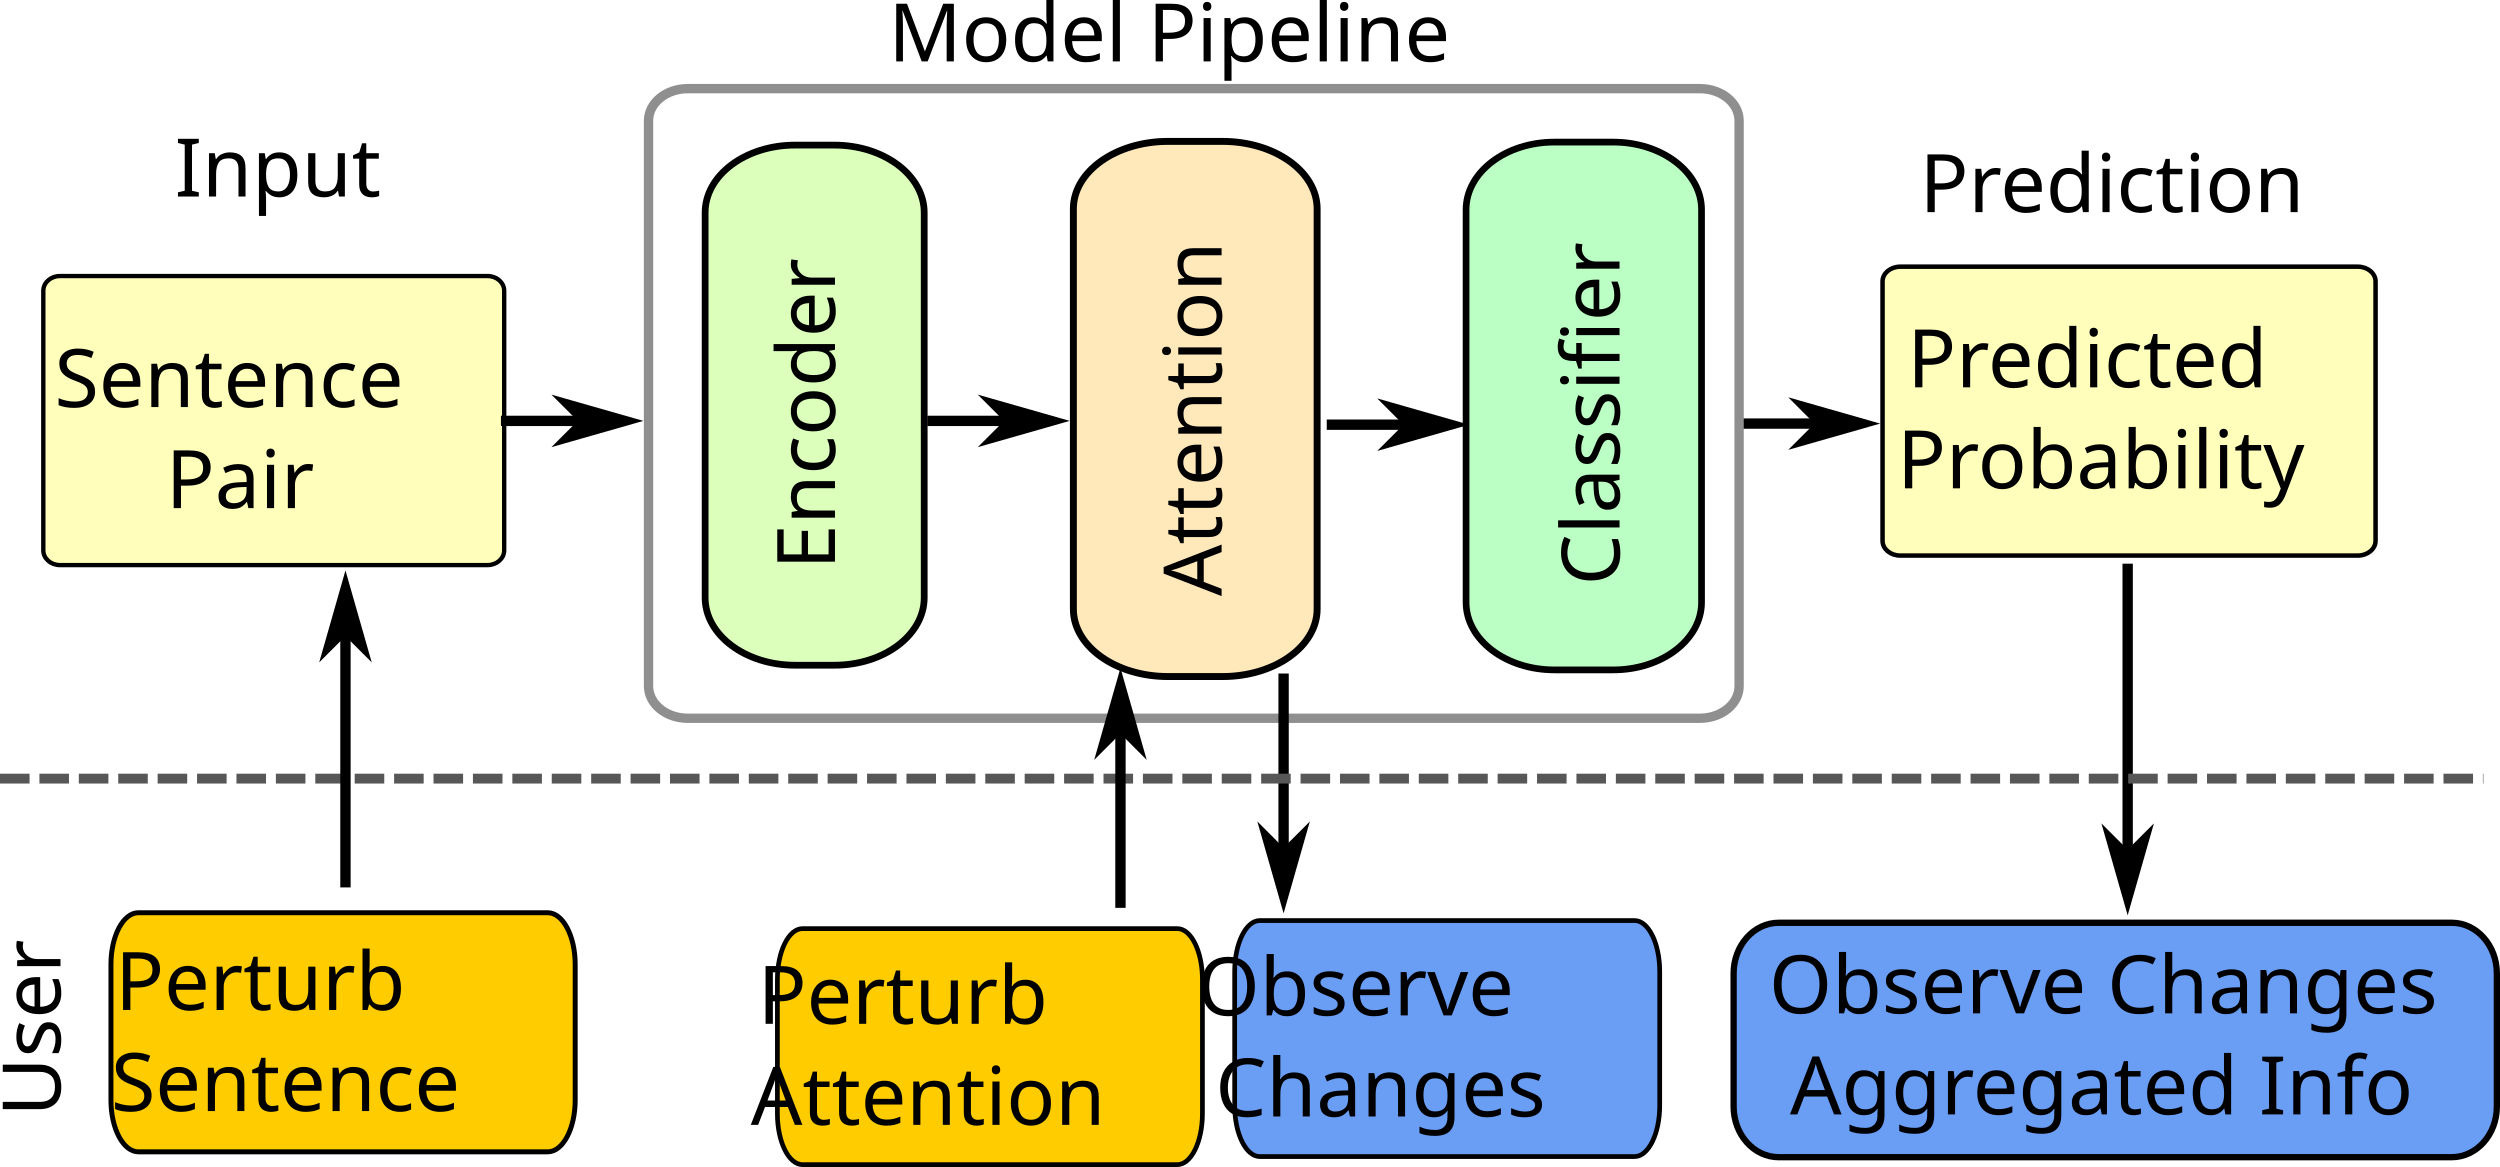
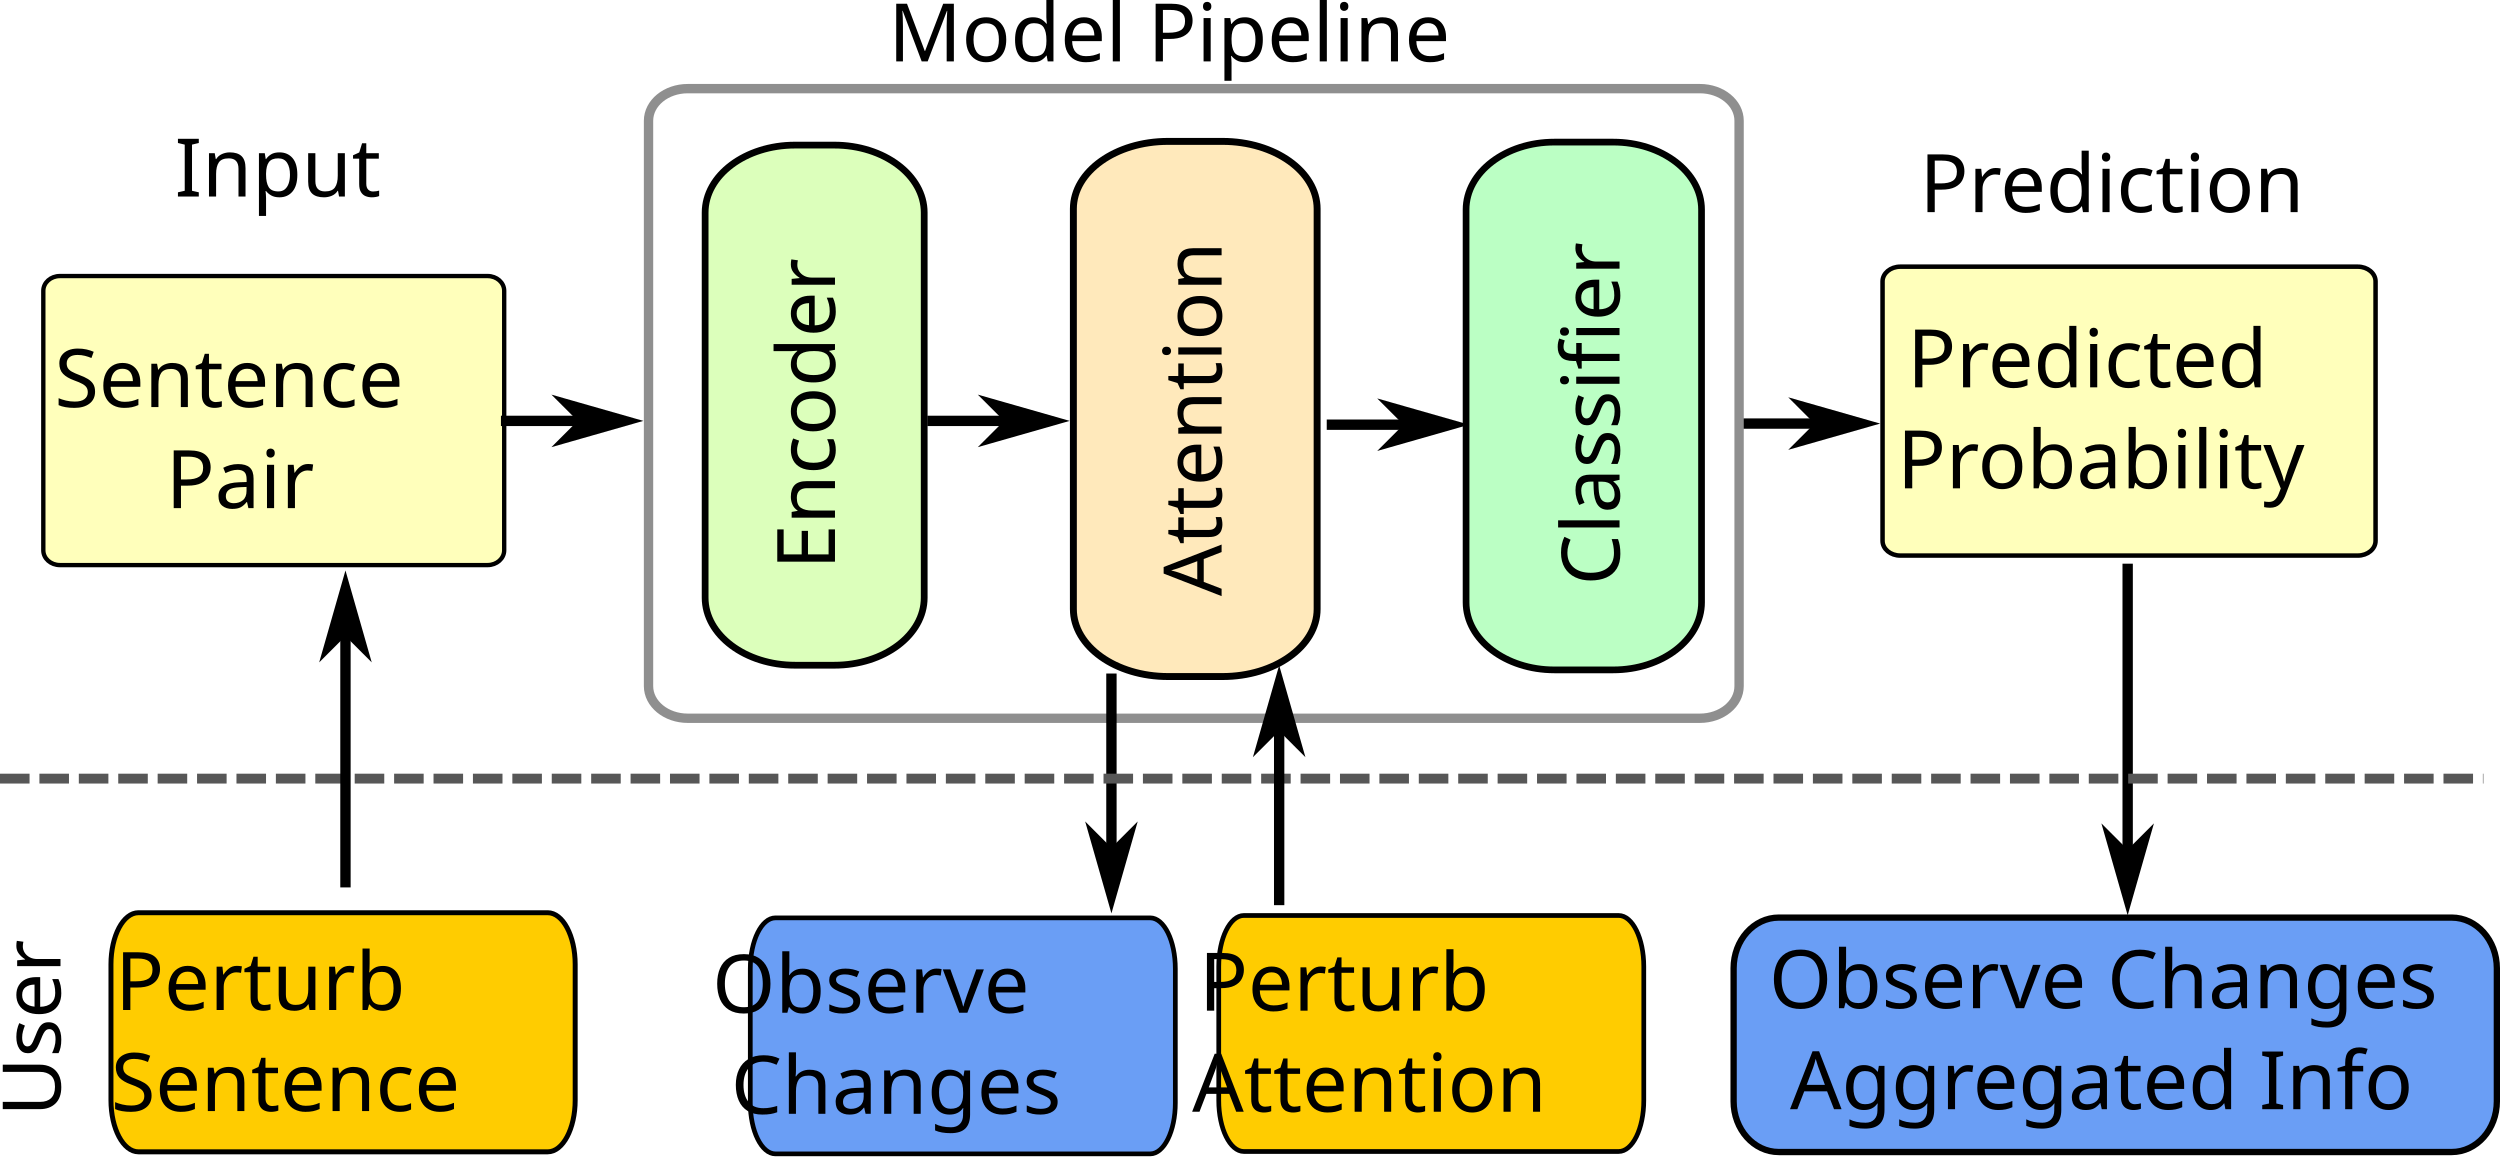
- <svg xmlns="http://www.w3.org/2000/svg" width="545.507mm" height="254.641mm" viewBox="0 0 1932.897 902.272" id="svg2" version="1.1">
+ <svg xmlns="http://www.w3.org/2000/svg" width="545.507mm" height="252.293mm" viewBox="0 0 1932.897 893.953" id="svg2" version="1.1">
  <defs id="defs4">
    <marker orient="auto" refY="0" refX="0" id="marker4225" style="overflow:visible">
      <path id="path4227" d="M 0,0 5,-5 -12.5,0 5,5 0,0 Z" style="fill:#000000;fill-opacity:1;fill-rule:evenodd;stroke:#000000;stroke-width:1pt;stroke-opacity:1" transform="matrix(-0.4,0,0,-0.4,-4,0)" />
    </marker>
    <marker style="overflow:visible" id="marker4219" refX="0" refY="0" orient="auto">
      <path transform="matrix(-0.4,0,0,-0.4,-4,0)" style="fill:#000000;fill-opacity:1;fill-rule:evenodd;stroke:#000000;stroke-width:1pt;stroke-opacity:1" d="M 0,0 5,-5 -12.5,0 5,5 0,0 Z" id="path4221" />
    </marker>
    <marker orient="auto" refY="0" refX="0" id="marker4213" style="overflow:visible">
      <path id="path4215" d="M 0,0 5,-5 -12.5,0 5,5 0,0 Z" style="fill:#000000;fill-opacity:1;fill-rule:evenodd;stroke:#000000;stroke-width:1pt;stroke-opacity:1" transform="matrix(-0.4,0,0,-0.4,-4,0)" />
    </marker>
    <marker style="overflow:visible" id="marker9688" refX="0" refY="0" orient="auto">
      <path transform="matrix(-0.4,0,0,-0.4,-4,0)" style="fill:#000000;fill-opacity:1;fill-rule:evenodd;stroke:#000000;stroke-width:1pt;stroke-opacity:1" d="M 0,0 5,-5 -12.5,0 5,5 0,0 Z" id="path9690" />
    </marker>
    <marker orient="auto" refY="0" refX="0" id="marker4545" style="overflow:visible">
      <path id="path4298" d="M 0,0 5,-5 -12.5,0 5,5 0,0 Z" style="fill:#000000;fill-opacity:1;fill-rule:evenodd;stroke:#000000;stroke-width:1pt;stroke-opacity:1" transform="matrix(-0.4,0,0,-0.4,-4,0)" />
    </marker>
    <marker style="overflow:visible" id="marker5138" refX="0" refY="0" orient="auto">
      <path transform="matrix(-0.4,0,0,-0.4,-4,0)" style="fill:#000000;fill-opacity:1;fill-rule:evenodd;stroke:#000000;stroke-width:1pt;stroke-opacity:1" d="M 0,0 5,-5 -12.5,0 5,5 0,0 Z" id="path5140" />
    </marker>
    <marker orient="auto" refY="0" refX="0" id="marker4988" style="overflow:visible">
      <path id="path4990" d="M 0,0 5,-5 -12.5,0 5,5 0,0 Z" style="fill:#000000;fill-opacity:1;fill-rule:evenodd;stroke:#000000;stroke-width:1pt;stroke-opacity:1" transform="matrix(-0.4,0,0,-0.4,-4,0)" />
    </marker>
    <marker orient="auto" refY="0" refX="0" id="marker4760" style="overflow:visible">
      <path id="path4762" d="M 0,0 5,-5 -12.5,0 5,5 0,0 Z" style="fill:#000000;fill-opacity:1;fill-rule:evenodd;stroke:#000000;stroke-width:1pt;stroke-opacity:1" transform="matrix(-0.4,0,0,-0.4,-4,0)" />
    </marker>
    <marker orient="auto" refY="0" refX="0" id="Arrow1Mend" style="overflow:visible">
      <path id="path4218" d="M 0,0 5,-5 -12.5,0 5,5 0,0 Z" style="fill:#000000;fill-opacity:1;fill-rule:evenodd;stroke:#000000;stroke-width:1pt;stroke-opacity:1" transform="matrix(-0.4,0,0,-0.4,-4,0)" />
    </marker>
    <marker style="overflow:visible" id="marker4566" refX="0" refY="0" orient="auto">
      <path transform="matrix(-0.4,0,0,-0.4,-4,0)" style="fill:#000000;fill-opacity:1;fill-rule:evenodd;stroke:#000000;stroke-width:1pt;stroke-opacity:1" d="M 0,0 5,-5 -12.5,0 5,5 0,0 Z" id="path4568" />
    </marker>
  </defs>
-   <g id="layer1" transform="translate(712.6369,-144.2593)">
+   <g id="layer1" transform="translate(712.6368,-144.2593)">
    <rect style="fill:#ffffbb;fill-opacity:1;stroke:#000000;stroke-width:3.371;stroke-miterlimit:4;stroke-dasharray:none;stroke-dashoffset:0;stroke-opacity:1" id="rect4136" width="356.335" height="223.478" x="-679.151" y="357.682" rx="12.804" ry="11.404" />
    <text xml:space="preserve" style="font-style:normal;font-weight:normal;font-size:40px;line-height:125%;font-family:sans-serif;letter-spacing:0px;word-spacing:0px;fill:#000000;fill-opacity:1;stroke:none;stroke-width:1px;stroke-linecap:butt;stroke-linejoin:miter;stroke-opacity:1" x="-500.995" y="459.001" id="text4138">
      <tspan x="-491.046" y="459.001" style="font-size:62.5px;text-align:center;text-anchor:middle" id="tspan4269">Sentence </tspan>
      <tspan x="-500.995" y="537.126" id="tspan4148" style="font-size:62.5px;text-align:center;text-anchor:middle">Pair</tspan>
    </text>
    <rect ry="69.522" rx="52.181" y="-167.459" x="-658.578" height="169.376" width="402.128" id="rect4152" style="fill:#dcffbb;fill-opacity:1;stroke:#000000;stroke-width:5.225;stroke-miterlimit:4;stroke-dasharray:none;stroke-dashoffset:0;stroke-opacity:1" transform="matrix(0,-1,1,0,0,0)" />
    <text xml:space="preserve" style="font-style:normal;font-weight:normal;font-size:40px;line-height:125%;font-family:sans-serif;letter-spacing:0px;word-spacing:0px;fill:#000000;fill-opacity:1;stroke:none;stroke-width:1px;stroke-linecap:butt;stroke-linejoin:miter;stroke-opacity:1" x="-584.572" y="-67.067" id="text4154" transform="matrix(0,-1,1,0,0,0)">
      <tspan x="-584.572" y="-67.067" style="font-size:62.5px" id="tspan4158">Encoder</tspan>
    </text>
    <rect style="fill:#ffe9bb;fill-opacity:1;stroke:#000000;stroke-width:5.36;stroke-miterlimit:4;stroke-dasharray:none;stroke-dashoffset:0;stroke-opacity:1" id="rect4162" width="413.758" height="188.462" x="-667.334" y="117.252" rx="52.165" ry="73.191" transform="matrix(0,-1,1,0,0,0)" />
    <text id="text4164" y="231.857" x="-605.16" style="font-style:normal;font-weight:normal;font-size:40px;line-height:125%;font-family:sans-serif;letter-spacing:0px;word-spacing:0px;fill:#000000;fill-opacity:1;stroke:none;stroke-width:1px;stroke-linecap:butt;stroke-linejoin:miter;stroke-opacity:1" xml:space="preserve" transform="matrix(0,-1,1,0,0,0)">
      <tspan id="tspan4166" style="font-size:62.5px" y="231.857" x="-605.16">Attention</tspan>
    </text>
    <rect ry="68.251" rx="52.187" y="420.871" x="-662.19" height="182.049" width="408.058" id="rect4168" style="fill:#bbffc4;fill-opacity:1;stroke:#000000;stroke-width:5.177;stroke-miterlimit:4;stroke-dasharray:none;stroke-dashoffset:0;stroke-opacity:1" transform="matrix(0,-1,1,0,0,0)" />
    <text xml:space="preserve" style="font-style:normal;font-weight:normal;font-size:40px;line-height:125%;font-family:sans-serif;letter-spacing:0px;word-spacing:0px;fill:#000000;fill-opacity:1;stroke:none;stroke-width:1px;stroke-linecap:butt;stroke-linejoin:miter;stroke-opacity:1" x="-596.866" y="539.529" id="text4170" transform="matrix(0,-1,1,0,0,0)">
      <tspan x="-596.866" y="539.529" style="font-size:62.5px" id="tspan4172">Classifier</tspan>
    </text>
    <text id="text4178" y="308.267" x="771.542" style="font-style:normal;font-weight:normal;font-size:40px;line-height:125%;font-family:sans-serif;letter-spacing:0px;word-spacing:0px;fill:#000000;fill-opacity:1;stroke:none;stroke-width:1px;stroke-linecap:butt;stroke-linejoin:miter;stroke-opacity:1" xml:space="preserve">
      <tspan style="font-size:62.5px" id="tspan4186" y="308.267" x="771.542">Prediction</tspan>
    </text>
    <path id="path4564" d="m 313.143,472.614 94.352,0" style="fill:none;fill-rule:evenodd;stroke:#000000;stroke-width:8;stroke-linecap:butt;stroke-linejoin:miter;stroke-miterlimit:4;stroke-dasharray:none;stroke-opacity:1;marker-end:url(#marker4566)" />
    <path style="fill:none;fill-rule:evenodd;stroke:#000000;stroke-width:8;stroke-linecap:butt;stroke-linejoin:miter;stroke-miterlimit:4;stroke-dasharray:none;stroke-opacity:1;marker-end:url(#marker4760)" d="m 630.93,471.753 94.352,0" id="path4758" />
    <path style="fill:none;fill-rule:evenodd;stroke:#000000;stroke-width:8;stroke-linecap:butt;stroke-linejoin:miter;stroke-miterlimit:4;stroke-dasharray:none;stroke-opacity:1;marker-end:url(#marker4988)" d="m 4.319,469.673 94.352,0" id="path4986" />
    <path id="path5136" d="m -325.328,469.673 94.352,0" style="fill:none;fill-rule:evenodd;stroke:#000000;stroke-width:8;stroke-linecap:butt;stroke-linejoin:miter;stroke-miterlimit:4;stroke-dasharray:none;stroke-opacity:1;marker-end:url(#marker5138)" />
    <rect ry="24.841" rx="30.298" y="212.787" x="-211.222" height="486.797" width="843.183" id="rect4275" style="fill:none;fill-opacity:1;stroke:#8f8f8f;stroke-width:7.223;stroke-miterlimit:4;stroke-dasharray:none;stroke-dashoffset:0;stroke-opacity:1" />
-     <path style="fill:none;fill-rule:evenodd;stroke:#000000;stroke-width:8;stroke-linecap:butt;stroke-linejoin:miter;stroke-miterlimit:4;stroke-dasharray:none;stroke-opacity:1;marker-end:url(#Arrow1Mend)" d="m 279.78,665.001 0,169.7" id="path4880" />
+     <path style="fill:none;fill-rule:evenodd;stroke:#000000;stroke-width:8;stroke-linecap:butt;stroke-linejoin:miter;stroke-miterlimit:4;stroke-dasharray:none;stroke-opacity:1;marker-end:url(#Arrow1Mend)" d="m 146.678,665.001 0,169.7" id="path4880" />
    <rect style="color:#000000;clip-rule:nonzero;display:inline;overflow:visible;visibility:visible;opacity:1;isolation:auto;mix-blend-mode:normal;color-interpolation:sRGB;color-interpolation-filters:linearRGB;solid-color:#000000;solid-opacity:1;fill:#ffcc00;fill-opacity:1;fill-rule:nonzero;stroke:#000000;stroke-width:3.833;stroke-linecap:butt;stroke-linejoin:miter;stroke-miterlimit:4;stroke-dasharray:none;stroke-dashoffset:0;stroke-opacity:1;color-rendering:auto;image-rendering:auto;shape-rendering:auto;text-rendering:auto;enable-background:accumulate" id="rect5058" width="358.919" height="184.87" x="-626.853" y="849.939" rx="21.23" ry="39.945" />
    <text xml:space="preserve" style="font-style:normal;font-weight:normal;font-size:75px;line-height:125%;font-family:Sans;letter-spacing:0px;word-spacing:0px;fill:#000000;fill-opacity:1;stroke:none;stroke-width:1px;stroke-linecap:butt;stroke-linejoin:miter;stroke-opacity:1" x="-444.961" y="925.153" id="text5066">
      <tspan x="-435.012" y="925.153" style="font-size:62.5px;text-align:center;text-anchor:middle" id="tspan4205">Perturb </tspan>
      <tspan x="-435.012" y="1003.278" style="font-size:62.5px;text-align:center;text-anchor:middle" id="tspan4292">Sentence </tspan>
    </text>
-     <rect ry="39.428" rx="19.438" y="862.235" x="-111.592" height="182.474" width="328.625" id="rect9674" style="color:#000000;clip-rule:nonzero;display:inline;overflow:visible;visibility:visible;opacity:1;isolation:auto;mix-blend-mode:normal;color-interpolation:sRGB;color-interpolation-filters:linearRGB;solid-color:#000000;solid-opacity:1;fill:#ffcc00;fill-opacity:1;fill-rule:nonzero;stroke:#000000;stroke-width:3.644;stroke-linecap:butt;stroke-linejoin:miter;stroke-miterlimit:4;stroke-dasharray:none;stroke-dashoffset:0;stroke-opacity:1;color-rendering:auto;image-rendering:auto;shape-rendering:auto;text-rendering:auto;enable-background:accumulate" />
-     <text id="text9676" y="935.821" x="51.802" style="font-style:normal;font-weight:normal;font-size:75px;line-height:125%;font-family:Sans;letter-spacing:0px;word-spacing:0px;fill:#000000;fill-opacity:1;stroke:none;stroke-width:1px;stroke-linecap:butt;stroke-linejoin:miter;stroke-opacity:1" xml:space="preserve">
-       <tspan style="font-size:62.5px;text-align:center;text-anchor:middle" y="935.821" x="61.751" id="tspan9678">Perturb </tspan>
-       <tspan style="font-size:62.5px;text-align:center;text-anchor:middle" y="1013.946" x="61.751" id="tspan4294">Attention </tspan>
+     <rect ry="39.428" rx="19.438" y="852.075" x="229.643" height="182.474" width="328.625" id="rect9674" style="color:#000000;clip-rule:nonzero;display:inline;overflow:visible;visibility:visible;opacity:1;isolation:auto;mix-blend-mode:normal;color-interpolation:sRGB;color-interpolation-filters:linearRGB;solid-color:#000000;solid-opacity:1;fill:#ffcc00;fill-opacity:1;fill-rule:nonzero;stroke:#000000;stroke-width:3.644;stroke-linecap:butt;stroke-linejoin:miter;stroke-miterlimit:4;stroke-dasharray:none;stroke-dashoffset:0;stroke-opacity:1;color-rendering:auto;image-rendering:auto;shape-rendering:auto;text-rendering:auto;enable-background:accumulate" />
+     <text id="text9676" y="925.661" x="393.036" style="font-style:normal;font-weight:normal;font-size:75px;line-height:125%;font-family:Sans;letter-spacing:0px;word-spacing:0px;fill:#000000;fill-opacity:1;stroke:none;stroke-width:1px;stroke-linecap:butt;stroke-linejoin:miter;stroke-opacity:1" xml:space="preserve">
+       <tspan style="font-size:62.5px;text-align:center;text-anchor:middle" y="925.661" x="402.985" id="tspan9678">Perturb </tspan>
+       <tspan style="font-size:62.5px;text-align:center;text-anchor:middle" y="1003.786" x="402.985" id="tspan4294">Attention </tspan>
    </text>
    <path id="path9686" d="m 932.386,580.077 0,256.108" style="fill:none;fill-rule:evenodd;stroke:#000000;stroke-width:8;stroke-linecap:butt;stroke-linejoin:miter;stroke-miterlimit:4;stroke-dasharray:none;stroke-opacity:1;marker-end:url(#marker9688)" />
-     <rect style="color:#000000;clip-rule:nonzero;display:inline;overflow:visible;visibility:visible;opacity:1;isolation:auto;mix-blend-mode:normal;color-interpolation:sRGB;color-interpolation-filters:linearRGB;solid-color:#000000;solid-opacity:1;fill:#6a9ef5;fill-opacity:1;fill-rule:nonzero;stroke:#000000;stroke-width:4.867;stroke-linecap:butt;stroke-linejoin:miter;stroke-miterlimit:4;stroke-dasharray:none;stroke-dashoffset:0;stroke-opacity:1;color-rendering:auto;image-rendering:auto;shape-rendering:auto;text-rendering:auto;enable-background:accumulate" id="rect12152" width="590.101" height="181.252" x="627.727" y="857.704" rx="34.904" ry="39.163" />
-     <text xml:space="preserve" style="font-style:normal;font-weight:normal;font-size:75px;line-height:125%;font-family:Sans;letter-spacing:0px;word-spacing:0px;fill:#000000;fill-opacity:1;stroke:none;stroke-width:1px;stroke-linecap:butt;stroke-linejoin:miter;stroke-opacity:1" x="655.058" y="927.741" id="text12154">
-       <tspan x="655.058" y="927.741" style="font-size:62.5px" id="tspan4750">Observe Changes</tspan>
-       <tspan x="655.058" y="1005.866" style="font-size:62.5px" id="tspan5224"> Aggregated Info </tspan>
+     <rect style="color:#000000;clip-rule:nonzero;display:inline;overflow:visible;visibility:visible;opacity:1;isolation:auto;mix-blend-mode:normal;color-interpolation:sRGB;color-interpolation-filters:linearRGB;solid-color:#000000;solid-opacity:1;fill:#6a9ef5;fill-opacity:1;fill-rule:nonzero;stroke:#000000;stroke-width:4.867;stroke-linecap:butt;stroke-linejoin:miter;stroke-miterlimit:4;stroke-dasharray:none;stroke-dashoffset:0;stroke-opacity:1;color-rendering:auto;image-rendering:auto;shape-rendering:auto;text-rendering:auto;enable-background:accumulate" id="rect12152" width="590.101" height="181.252" x="627.727" y="853.704" rx="34.904" ry="39.163" />
+     <text xml:space="preserve" style="font-style:normal;font-weight:normal;font-size:75px;line-height:125%;font-family:Sans;letter-spacing:0px;word-spacing:0px;fill:#000000;fill-opacity:1;stroke:none;stroke-width:1px;stroke-linecap:butt;stroke-linejoin:miter;stroke-opacity:1" x="655.058" y="923.741" id="text12154">
+       <tspan x="655.058" y="923.741" style="font-size:62.5px" id="tspan4750">Observe Changes</tspan>
+       <tspan x="655.058" y="1001.866" style="font-size:62.5px" id="tspan5224"> Aggregated Info </tspan>
    </text>
    <text xml:space="preserve" style="font-style:normal;font-weight:normal;font-size:40px;line-height:125%;font-family:sans-serif;letter-spacing:0px;word-spacing:0px;fill:#000000;fill-opacity:1;stroke:none;stroke-width:1px;stroke-linecap:butt;stroke-linejoin:miter;stroke-opacity:1" x="-577.563" y="296.194" id="text24694">
      <tspan x="-577.563" y="296.194" id="tspan24696" style="font-size:62.5px">Input</tspan>
    </text>
    <path style="fill:none;fill-rule:evenodd;stroke:#575757;stroke-width:7.618;stroke-linecap:butt;stroke-linejoin:miter;stroke-miterlimit:4;stroke-dasharray:22.853, 7.618;stroke-dashoffset:0;stroke-opacity:1" d="m -712.637,746.257 1920.073,0" id="path4209" />
    <path style="fill:none;fill-rule:evenodd;stroke:#000000;stroke-width:8;stroke-linecap:butt;stroke-linejoin:miter;stroke-miterlimit:4;stroke-dasharray:none;stroke-opacity:1;marker-end:url(#marker4213)" d="m -445.542,830.372 0,-229.305" id="path4211" />
-     <path id="path4217" d="m 153.656,846.178 0,-169.7" style="fill:none;fill-rule:evenodd;stroke:#000000;stroke-width:8;stroke-linecap:butt;stroke-linejoin:miter;stroke-miterlimit:4;stroke-dasharray:none;stroke-opacity:1;marker-end:url(#marker4219)" />
+     <path id="path4217" d="m 276.36,844.098 0,-169.7" style="fill:none;fill-rule:evenodd;stroke:#000000;stroke-width:8;stroke-linecap:butt;stroke-linejoin:miter;stroke-miterlimit:4;stroke-dasharray:none;stroke-opacity:1;marker-end:url(#marker4219)" />
    <text xml:space="preserve" style="font-style:normal;font-weight:normal;font-size:75px;line-height:125%;font-family:Sans;letter-spacing:0px;word-spacing:0px;fill:#000000;fill-opacity:1;stroke:none;stroke-width:1px;stroke-linecap:butt;stroke-linejoin:miter;stroke-opacity:1" x="-1007.434" y="-665.88" id="text4229" transform="matrix(0,-0.9999999,1,0,0,0)">
      <tspan id="tspan4231" x="-1007.434" y="-665.88" style="font-size:62.5px">User</tspan>
    </text>
    <text id="text4233" y="191.745" x="-25.774" style="font-style:normal;font-weight:normal;font-size:75px;line-height:125%;font-family:Sans;letter-spacing:0px;word-spacing:0px;fill:#000000;fill-opacity:1;stroke:none;stroke-width:1px;stroke-linecap:butt;stroke-linejoin:miter;stroke-opacity:1" xml:space="preserve">
      <tspan style="font-size:62.5px" y="191.745" x="-25.774" id="tspan4235">Model Pipeline</tspan>
    </text>
-     <rect style="color:#000000;clip-rule:nonzero;display:inline;overflow:visible;visibility:visible;opacity:1;isolation:auto;mix-blend-mode:normal;color-interpolation:sRGB;color-interpolation-filters:linearRGB;solid-color:#000000;solid-opacity:1;fill:#6a9ef5;fill-opacity:1;fill-rule:nonzero;stroke:#000000;stroke-width:3.644;stroke-linecap:butt;stroke-linejoin:miter;stroke-miterlimit:4;stroke-dasharray:none;stroke-dashoffset:0;stroke-opacity:1;color-rendering:auto;image-rendering:auto;shape-rendering:auto;text-rendering:auto;enable-background:accumulate" id="rect4716" width="328.625" height="182.474" x="241.962" y="855.996" rx="19.438" ry="39.428" />
-     <text xml:space="preserve" style="font-style:normal;font-weight:normal;font-size:75px;line-height:125%;font-family:Sans;letter-spacing:0px;word-spacing:0px;fill:#000000;fill-opacity:1;stroke:none;stroke-width:1px;stroke-linecap:butt;stroke-linejoin:miter;stroke-opacity:1" x="403.435" y="929.342" id="text4296">
-       <tspan id="tspan4300" x="403.435" y="929.342" style="font-size:62.5px;text-align:center;text-anchor:middle">Observe</tspan>
-       <tspan x="403.435" y="1007.467" style="font-size:62.5px;text-align:center;text-anchor:middle" id="tspan4304">Changes</tspan>
+     <rect style="color:#000000;clip-rule:nonzero;display:inline;overflow:visible;visibility:visible;opacity:1;isolation:auto;mix-blend-mode:normal;color-interpolation:sRGB;color-interpolation-filters:linearRGB;solid-color:#000000;solid-opacity:1;fill:#6a9ef5;fill-opacity:1;fill-rule:nonzero;stroke:#000000;stroke-width:3.644;stroke-linecap:butt;stroke-linejoin:miter;stroke-miterlimit:4;stroke-dasharray:none;stroke-dashoffset:0;stroke-opacity:1;color-rendering:auto;image-rendering:auto;shape-rendering:auto;text-rendering:auto;enable-background:accumulate" id="rect4716" width="328.625" height="182.474" x="-132.548" y="853.916" rx="19.438" ry="39.428" />
+     <text xml:space="preserve" style="font-style:normal;font-weight:normal;font-size:75px;line-height:125%;font-family:Sans;letter-spacing:0px;word-spacing:0px;fill:#000000;fill-opacity:1;stroke:none;stroke-width:1px;stroke-linecap:butt;stroke-linejoin:miter;stroke-opacity:1" x="28.925" y="927.262" id="text4296">
+       <tspan id="tspan4300" x="28.925" y="927.262" style="font-size:62.5px;text-align:center;text-anchor:middle">Observe</tspan>
+       <tspan x="28.925" y="1005.388" style="font-size:62.5px;text-align:center;text-anchor:middle" id="tspan4304">Changes</tspan>
    </text>
    <rect style="fill:#ffffbb;fill-opacity:1;stroke:#000000;stroke-width:3.485;stroke-miterlimit:4;stroke-dasharray:none;stroke-dashoffset:0;stroke-opacity:1" id="rect4136-5" width="381.177" height="223.363" x="742.874" y="350.447" rx="13.697" ry="11.398" />
    <text xml:space="preserve" style="font-style:normal;font-weight:normal;font-size:40px;line-height:125%;font-family:sans-serif;letter-spacing:0px;word-spacing:0px;fill:#000000;fill-opacity:1;stroke:none;stroke-width:1px;stroke-linecap:butt;stroke-linejoin:miter;stroke-opacity:1" x="937.611" y="443.708" id="text4138-9">
      <tspan x="937.611" y="443.708" id="tspan4148-2" style="font-size:62.5px;text-align:center;text-anchor:middle">Predicted</tspan>
      <tspan x="937.611" y="521.833" style="font-size:62.5px;text-align:center;text-anchor:middle" id="tspan4744">Probability</tspan>
    </text>
  </g>
</svg>
